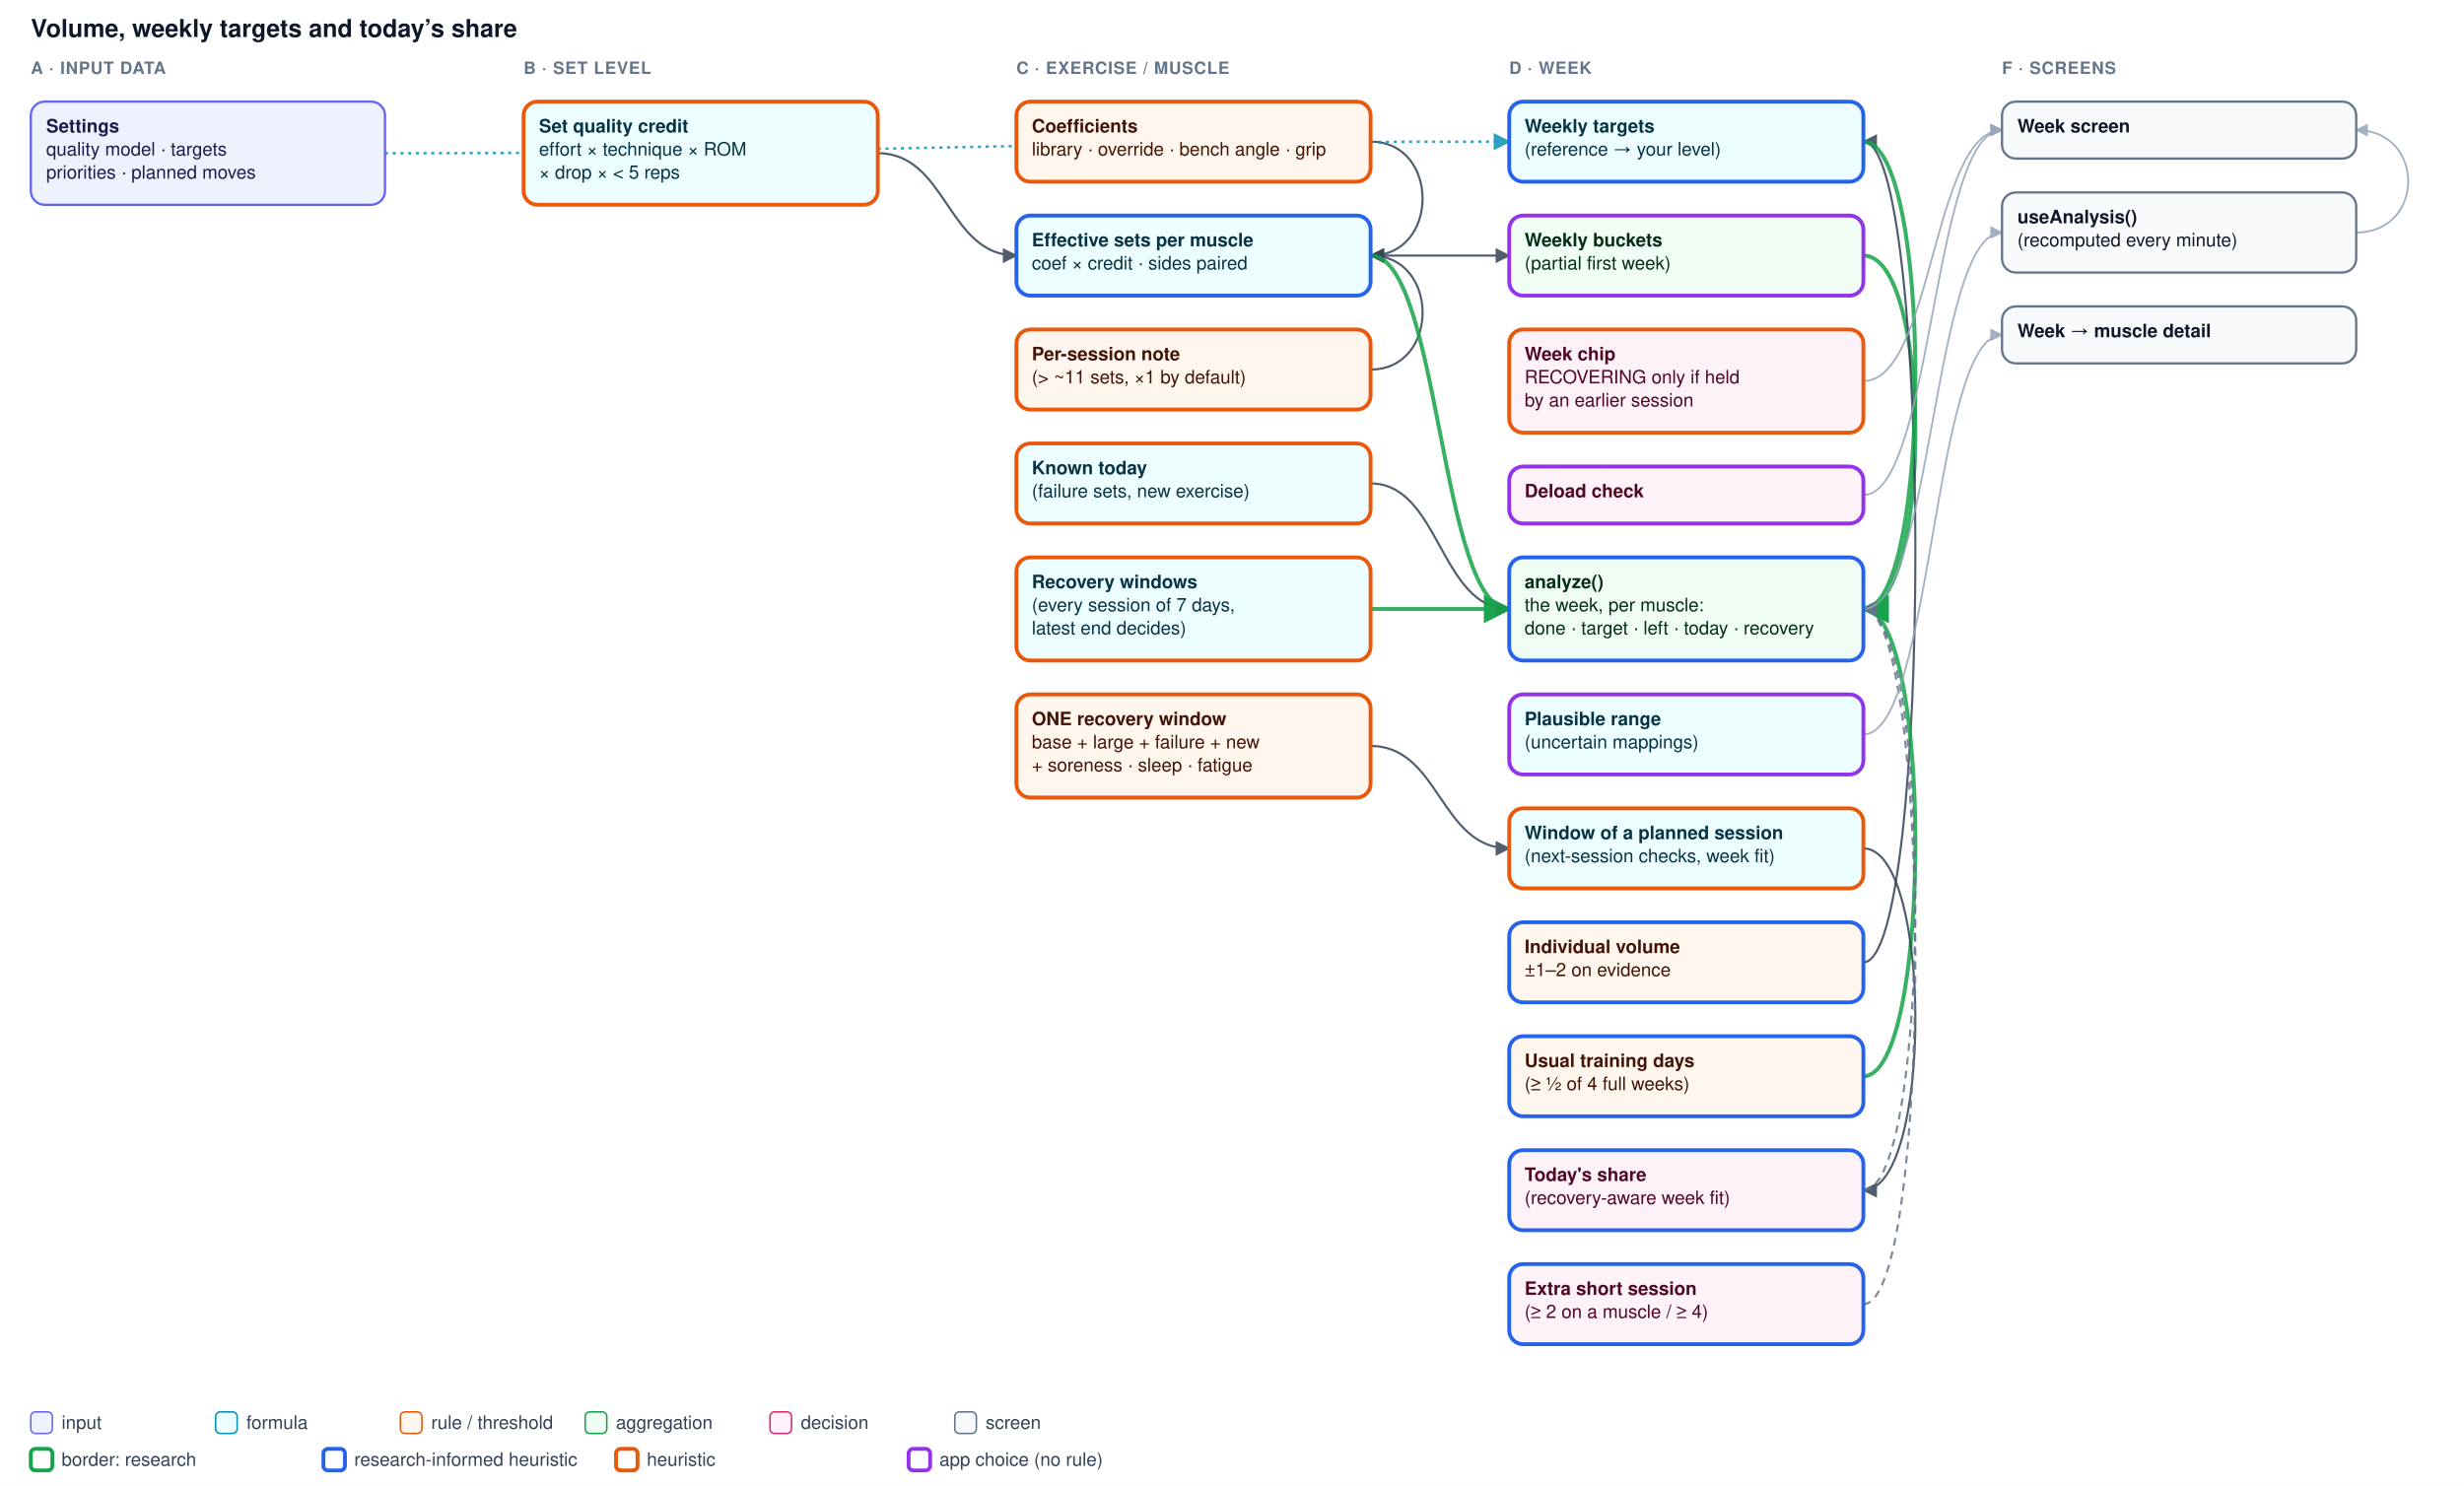
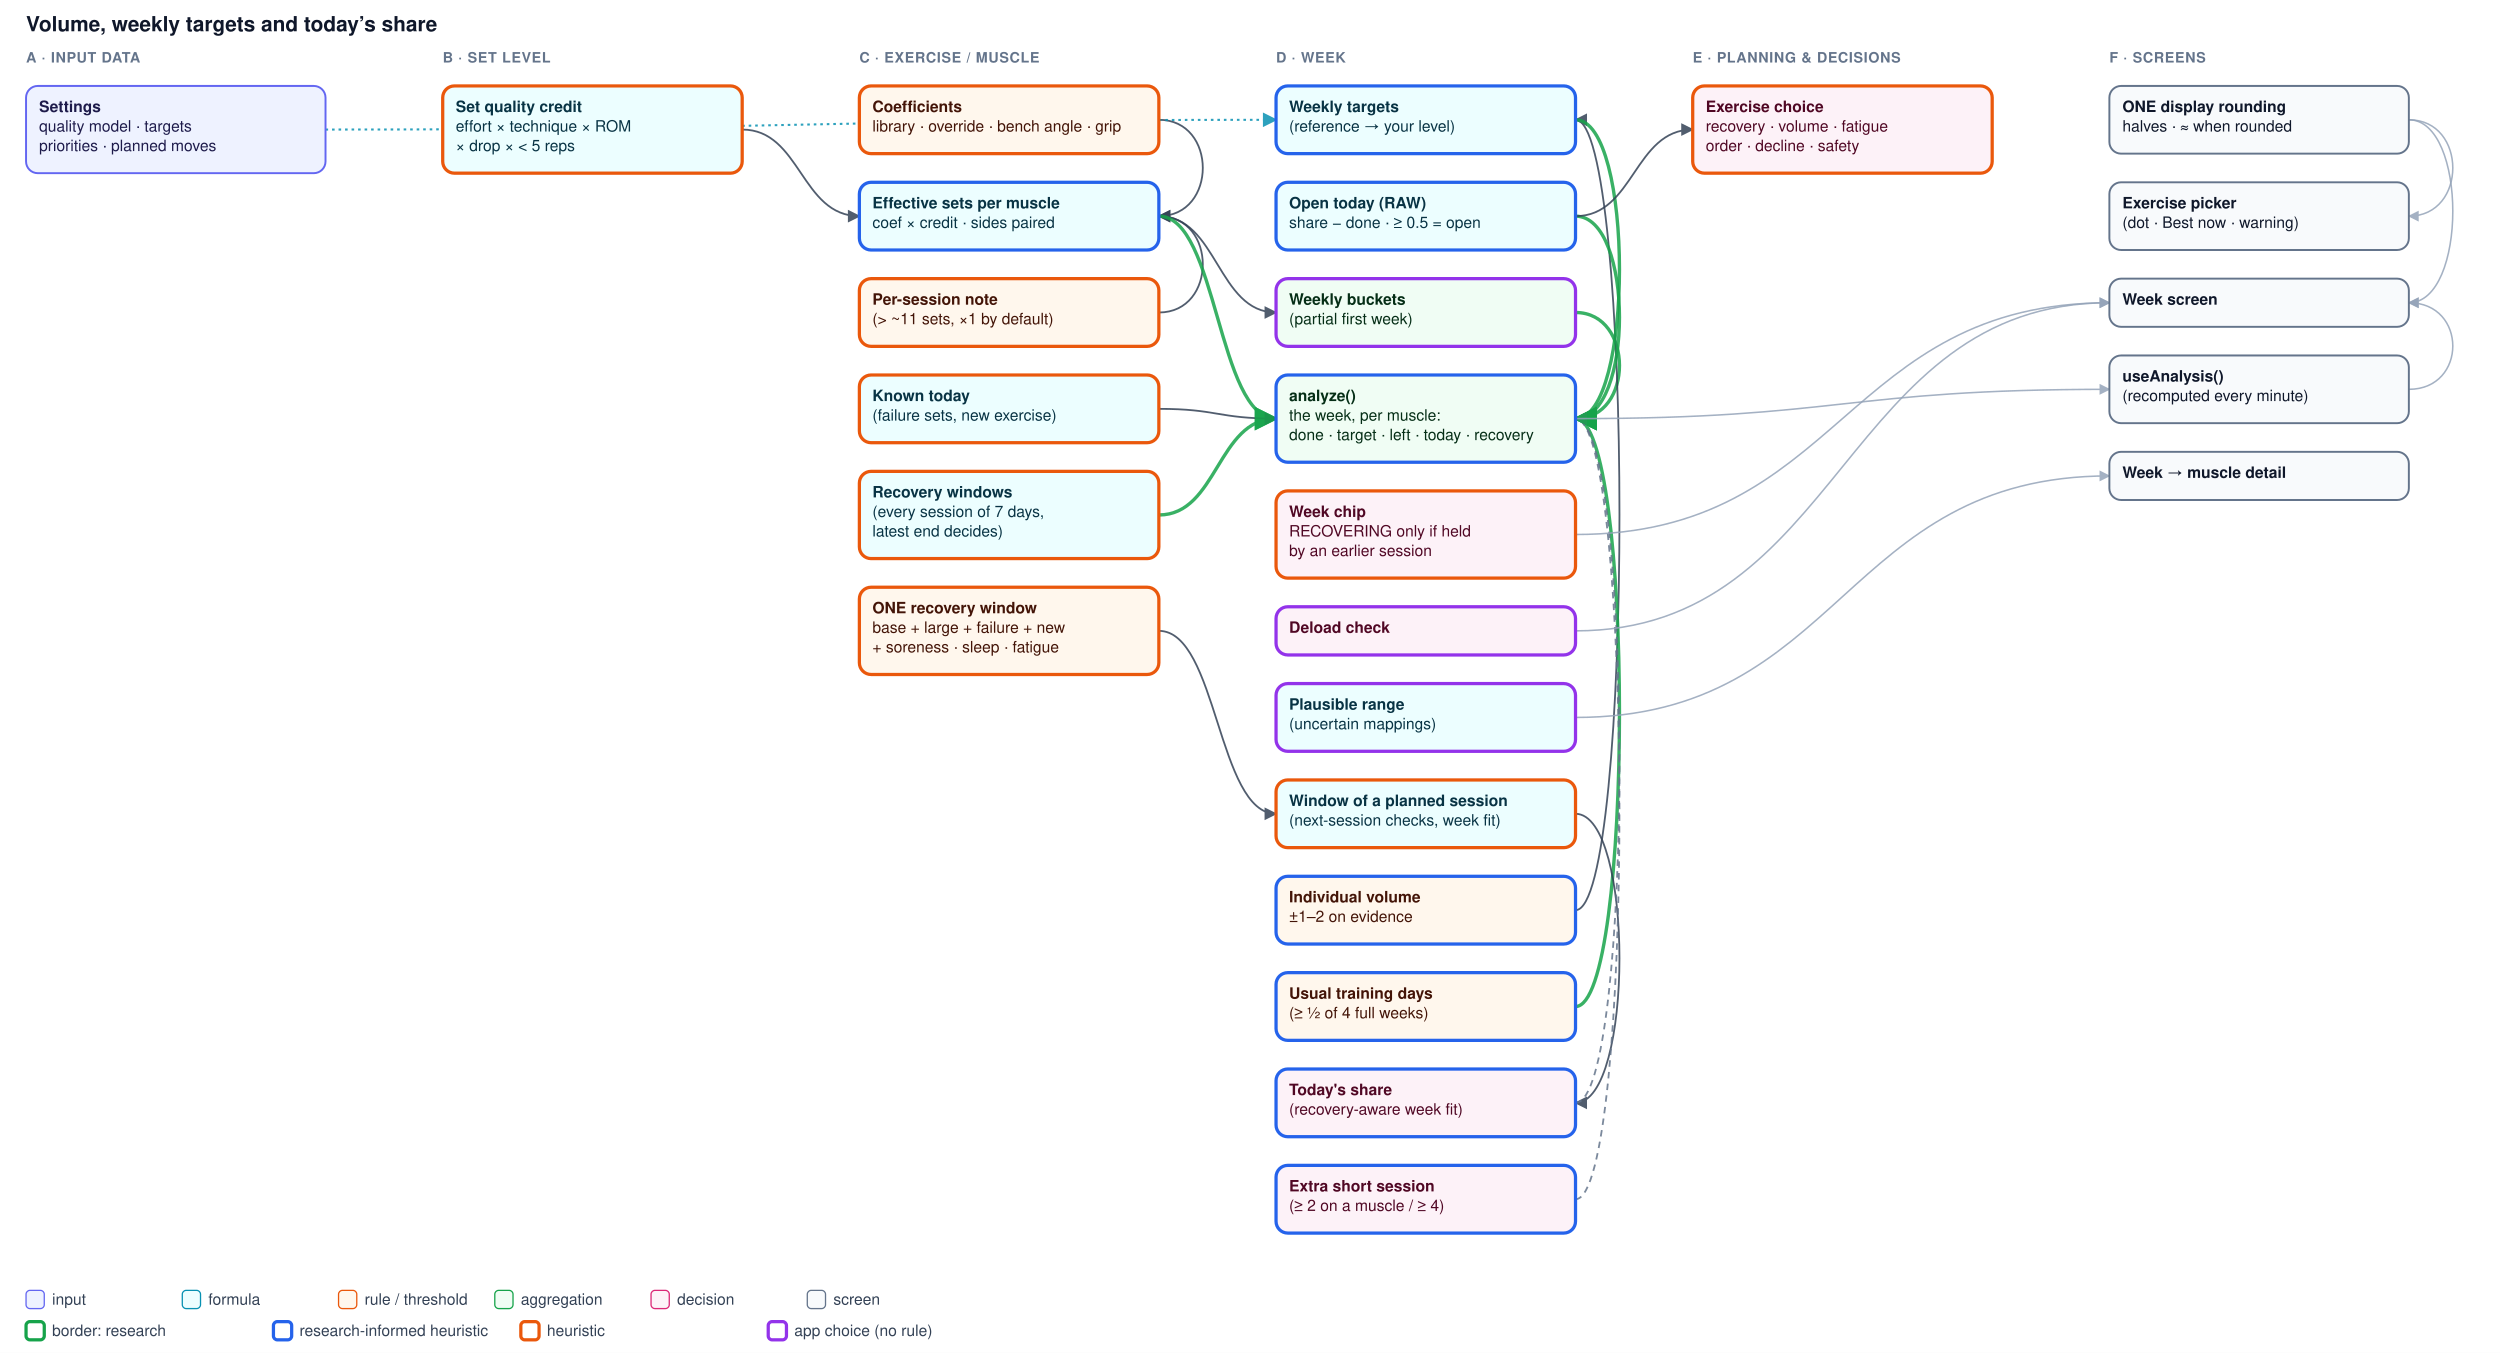
- <svg xmlns="http://www.w3.org/2000/svg" viewBox="0 0 1600 965" width="1600" height="965" font-family="Segoe UI, Helvetica, Arial, sans-serif" font-size="12">
+ <svg xmlns="http://www.w3.org/2000/svg" viewBox="0 0 1920 1039" width="1920" height="1039" font-family="Segoe UI, Helvetica, Arial, sans-serif" font-size="12">
  <rect width="100%" height="100%" fill="#ffffff" />
  <defs>
    <marker id="m-call" viewBox="0 0 10 10" refX="9" refY="5" markerWidth="7" markerHeight="7" orient="auto-start-reverse">
      <path d="M0,0 L10,5 L0,10 z" fill="#334155" />
    </marker>
    <marker id="m-cond" viewBox="0 0 10 10" refX="9" refY="5" markerWidth="7" markerHeight="7" orient="auto-start-reverse">
      <path d="M0,0 L10,5 L0,10 z" fill="#64748b" />
    </marker>
    <marker id="m-data" viewBox="0 0 10 10" refX="9" refY="5" markerWidth="7" markerHeight="7" orient="auto-start-reverse">
      <path d="M0,0 L10,5 L0,10 z" fill="#0891b2" />
    </marker>
    <marker id="m-agg" viewBox="0 0 10 10" refX="9" refY="5" markerWidth="7" markerHeight="7" orient="auto-start-reverse">
      <path d="M0,0 L10,5 L0,10 z" fill="#16a34a" />
    </marker>
    <marker id="m-ui" viewBox="0 0 10 10" refX="9" refY="5" markerWidth="7" markerHeight="7" orient="auto-start-reverse">
      <path d="M0,0 L10,5 L0,10 z" fill="#94a3b8" />
    </marker>
  </defs>
  <text x="20" y="24" font-size="16" font-weight="700" fill="#0f172a">Volume, weekly targets and today’s share</text>
  <text x="20" y="48" font-size="11" font-weight="700" fill="#64748b" letter-spacing="0.5">A · INPUT DATA</text>
  <text x="340" y="48" font-size="11" font-weight="700" fill="#64748b" letter-spacing="0.5">B · SET LEVEL</text>
  <text x="660" y="48" font-size="11" font-weight="700" fill="#64748b" letter-spacing="0.5">C · EXERCISE / MUSCLE</text>
  <text x="980" y="48" font-size="11" font-weight="700" fill="#64748b" letter-spacing="0.5">D · WEEK</text>
-   <text x="1300" y="48" font-size="11" font-weight="700" fill="#64748b" letter-spacing="0.5">F · SCREENS</text>
+   <text x="1300" y="48" font-size="11" font-weight="700" fill="#64748b" letter-spacing="0.5">E · PLANNING &amp; DECISIONS</text>
+   <text x="1620" y="48" font-size="11" font-weight="700" fill="#64748b" letter-spacing="0.5">F · SCREENS</text>
  <path d="M890,92 C935,92 935,166 890,166" fill="none" stroke="#334155" stroke-width="1.4" marker-end="url(#m-call)" opacity="0.85" />
  <path d="M570,99.5 C615,99.5 615,166 660,166" fill="none" stroke="#334155" stroke-width="1.4" marker-end="url(#m-call)" opacity="0.85" />
  <path d="M890,240 C935,240 935,166 890,166" fill="none" stroke="#334155" stroke-width="1.4" marker-end="url(#m-call)" opacity="0.85" />
-   <path d="M890,166 C935,166 935,166 980,166" fill="none" stroke="#334155" stroke-width="1.4" marker-end="url(#m-call)" opacity="0.85" />
-   <path d="M1210,166 C1255,166 1255,395.5 1210,395.5" fill="none" stroke="#16a34a" stroke-width="2.6" marker-end="url(#m-agg)" opacity="0.85" />
-   <path d="M890,166 C935,166 935,395.5 980,395.5" fill="none" stroke="#16a34a" stroke-width="2.6" marker-end="url(#m-agg)" opacity="0.85" />
-   <path d="M1210,625 C1255,625 1255,92 1210,92" fill="none" stroke="#334155" stroke-width="1.4" marker-end="url(#m-call)" opacity="0.85" />
+   <path d="M890,166 C935,166 935,240 980,240" fill="none" stroke="#334155" stroke-width="1.4" marker-end="url(#m-call)" opacity="0.85" />
+   <path d="M1210,240 C1255,240 1255,321.5 1210,321.5" fill="none" stroke="#16a34a" stroke-width="2.6" marker-end="url(#m-agg)" opacity="0.85" />
+   <path d="M890,166 C935,166 935,321.5 980,321.5" fill="none" stroke="#16a34a" stroke-width="2.6" marker-end="url(#m-agg)" opacity="0.85" />
+   <path d="M1210,699 C1255,699 1255,92 1210,92" fill="none" stroke="#334155" stroke-width="1.4" marker-end="url(#m-call)" opacity="0.85" />
  <path d="M250,99.5 C615,99.5 615,92 980,92" fill="none" stroke="#0891b2" stroke-width="1.6" stroke-dasharray="2 3" marker-end="url(#m-data)" opacity="0.85" />
-   <path d="M1210,92 C1255,92 1255,395.5 1210,395.5" fill="none" stroke="#16a34a" stroke-width="2.6" marker-end="url(#m-agg)" opacity="0.85" />
-   <path d="M1210,699 C1255,699 1255,395.5 1210,395.5" fill="none" stroke="#16a34a" stroke-width="2.6" marker-end="url(#m-agg)" opacity="0.85" />
-   <path d="M890,484.5 C935,484.5 935,551 980,551" fill="none" stroke="#334155" stroke-width="1.4" marker-end="url(#m-call)" opacity="0.85" />
-   <path d="M1210,551 C1255,551 1255,773 1210,773" fill="none" stroke="#334155" stroke-width="1.4" marker-end="url(#m-call)" opacity="0.85" />
-   <path d="M890,314 C935,314 935,395.5 980,395.5" fill="none" stroke="#334155" stroke-width="1.4" marker-end="url(#m-call)" opacity="0.85" />
-   <path d="M1210,773 C1255,773 1255,395.5 1210,395.5" fill="none" stroke="#64748b" stroke-width="1.4" stroke-dasharray="5 4" marker-end="url(#m-cond)" opacity="0.85" />
-   <path d="M1210,847 C1255,847 1255,395.5 1210,395.5" fill="none" stroke="#64748b" stroke-width="1.4" stroke-dasharray="5 4" marker-end="url(#m-cond)" opacity="0.85" />
-   <path d="M890,395.5 C935,395.5 935,395.5 980,395.5" fill="none" stroke="#16a34a" stroke-width="2.6" marker-end="url(#m-agg)" opacity="0.85" />
-   <path d="M1210,395.5 C1255,395.5 1255,151 1300,151" fill="none" stroke="#94a3b8" stroke-width="1.2" marker-end="url(#m-ui)" opacity="0.85" />
-   <path d="M1530,151 C1575,151 1575,84.5 1530,84.5" fill="none" stroke="#94a3b8" stroke-width="1.2" marker-end="url(#m-ui)" opacity="0.85" />
-   <path d="M1210,247.5 C1255,247.5 1255,84.5 1300,84.5" fill="none" stroke="#94a3b8" stroke-width="1.2" marker-end="url(#m-ui)" opacity="0.85" />
-   <path d="M1210,477 C1255,477 1255,217.5 1300,217.5" fill="none" stroke="#94a3b8" stroke-width="1.2" marker-end="url(#m-ui)" opacity="0.85" />
-   <path d="M1210,321.5 C1255,321.5 1255,84.5 1300,84.5" fill="none" stroke="#94a3b8" stroke-width="1.2" marker-end="url(#m-ui)" opacity="0.85" />
+   <path d="M1210,92 C1255,92 1255,321.5 1210,321.5" fill="none" stroke="#16a34a" stroke-width="2.6" marker-end="url(#m-agg)" opacity="0.85" />
+   <path d="M1210,773 C1255,773 1255,321.5 1210,321.5" fill="none" stroke="#16a34a" stroke-width="2.6" marker-end="url(#m-agg)" opacity="0.85" />
+   <path d="M890,484.5 C935,484.5 935,625 980,625" fill="none" stroke="#334155" stroke-width="1.4" marker-end="url(#m-call)" opacity="0.85" />
+   <path d="M1210,625 C1255,625 1255,847 1210,847" fill="none" stroke="#334155" stroke-width="1.4" marker-end="url(#m-call)" opacity="0.85" />
+   <path d="M890,314 C935,314 935,321.5 980,321.5" fill="none" stroke="#334155" stroke-width="1.4" marker-end="url(#m-call)" opacity="0.85" />
+   <path d="M1210,847 C1255,847 1255,321.5 1210,321.5" fill="none" stroke="#64748b" stroke-width="1.4" stroke-dasharray="5 4" marker-end="url(#m-cond)" opacity="0.85" />
+   <path d="M1210,921 C1255,921 1255,321.5 1210,321.5" fill="none" stroke="#64748b" stroke-width="1.4" stroke-dasharray="5 4" marker-end="url(#m-cond)" opacity="0.85" />
+   <path d="M890,395.5 C935,395.5 935,321.5 980,321.5" fill="none" stroke="#16a34a" stroke-width="2.6" marker-end="url(#m-agg)" opacity="0.85" />
+   <path d="M1210,166 C1255,166 1255,321.5 1210,321.5" fill="none" stroke="#16a34a" stroke-width="2.6" marker-end="url(#m-agg)" opacity="0.85" />
+   <path d="M1210,166 C1255,166 1255,99.5 1300,99.5" fill="none" stroke="#334155" stroke-width="1.4" marker-end="url(#m-call)" opacity="0.85" />
+   <path d="M1850,92 C1895,92 1895,232.5 1850,232.5" fill="none" stroke="#94a3b8" stroke-width="1.2" marker-end="url(#m-ui)" opacity="0.85" />
+   <path d="M1850,92 C1895,92 1895,166 1850,166" fill="none" stroke="#94a3b8" stroke-width="1.2" marker-end="url(#m-ui)" opacity="0.85" />
+   <path d="M1210,321.5 C1415,321.5 1415,299 1620,299" fill="none" stroke="#94a3b8" stroke-width="1.2" marker-end="url(#m-ui)" opacity="0.85" />
+   <path d="M1850,299 C1895,299 1895,232.5 1850,232.5" fill="none" stroke="#94a3b8" stroke-width="1.2" marker-end="url(#m-ui)" opacity="0.85" />
+   <path d="M1210,410.5 C1415,410.5 1415,232.5 1620,232.5" fill="none" stroke="#94a3b8" stroke-width="1.2" marker-end="url(#m-ui)" opacity="0.85" />
+   <path d="M1210,551 C1415,551 1415,365.5 1620,365.5" fill="none" stroke="#94a3b8" stroke-width="1.2" marker-end="url(#m-ui)" opacity="0.85" />
+   <path d="M1210,484.5 C1415,484.5 1415,232.5 1620,232.5" fill="none" stroke="#94a3b8" stroke-width="1.2" marker-end="url(#m-ui)" opacity="0.85" />
  <g>
    <rect x="660" y="66" width="230" height="52" rx="9" fill="#fff7ed" stroke="#ea580c" stroke-width="2.5" />
    <text x="670" y="86" fill="#431407" font-weight="700">Coefficients</text>
    <text x="670" y="101" fill="#431407">library · override · bench angle · grip</text>
  </g>
  <g>
    <rect x="660" y="140" width="230" height="52" rx="9" fill="#ecfeff" stroke="#2563eb" stroke-width="2.5" />
    <text x="670" y="160" fill="#083344" font-weight="700">Effective sets per muscle</text>
    <text x="670" y="175" fill="#083344">coef × credit · sides paired</text>
  </g>
  <g>
    <rect x="340" y="66" width="230" height="67" rx="9" fill="#ecfeff" stroke="#ea580c" stroke-width="2.5" />
    <text x="350" y="86" fill="#083344" font-weight="700">Set quality credit</text>
    <text x="350" y="101" fill="#083344">effort × technique × ROM</text>
    <text x="350" y="116" fill="#083344">× drop × &lt; 5 reps</text>
  </g>
  <g>
    <rect x="660" y="214" width="230" height="52" rx="9" fill="#fff7ed" stroke="#ea580c" stroke-width="2.5" />
    <text x="670" y="234" fill="#431407" font-weight="700">Per-session note</text>
    <text x="670" y="249" fill="#431407">(&gt; ~11 sets, ×1 by default)</text>
  </g>
  <g>
-     <rect x="980" y="140" width="230" height="52" rx="9" fill="#f0fdf4" stroke="#9333ea" stroke-width="2.5" />
-     <text x="990" y="160" fill="#052e16" font-weight="700">Weekly buckets</text>
-     <text x="990" y="175" fill="#052e16">(partial first week)</text>
-   </g>
-   <g>
-     <rect x="980" y="362" width="230" height="67" rx="9" fill="#f0fdf4" stroke="#2563eb" stroke-width="2.5" />
-     <text x="990" y="382" fill="#052e16" font-weight="700">analyze()</text>
-     <text x="990" y="397" fill="#052e16">the week, per muscle:</text>
-     <text x="990" y="412" fill="#052e16">done · target · left · today · recovery</text>
-   </g>
-   <g>
-     <rect x="980" y="599" width="230" height="52" rx="9" fill="#fff7ed" stroke="#2563eb" stroke-width="2.5" />
-     <text x="990" y="619" fill="#431407" font-weight="700">Individual volume</text>
-     <text x="990" y="634" fill="#431407">±1–2 on evidence</text>
+     <rect x="980" y="214" width="230" height="52" rx="9" fill="#f0fdf4" stroke="#9333ea" stroke-width="2.5" />
+     <text x="990" y="234" fill="#052e16" font-weight="700">Weekly buckets</text>
+     <text x="990" y="249" fill="#052e16">(partial first week)</text>
+   </g>
+   <g>
+     <rect x="980" y="288" width="230" height="67" rx="9" fill="#f0fdf4" stroke="#2563eb" stroke-width="2.5" />
+     <text x="990" y="308" fill="#052e16" font-weight="700">analyze()</text>
+     <text x="990" y="323" fill="#052e16">the week, per muscle:</text>
+     <text x="990" y="338" fill="#052e16">done · target · left · today · recovery</text>
+   </g>
+   <g>
+     <rect x="980" y="673" width="230" height="52" rx="9" fill="#fff7ed" stroke="#2563eb" stroke-width="2.5" />
+     <text x="990" y="693" fill="#431407" font-weight="700">Individual volume</text>
+     <text x="990" y="708" fill="#431407">±1–2 on evidence</text>
  </g>
  <g>
    <rect x="980" y="66" width="230" height="52" rx="9" fill="#ecfeff" stroke="#2563eb" stroke-width="2.5" />
    <text x="990" y="86" fill="#083344" font-weight="700">Weekly targets</text>
    <text x="990" y="101" fill="#083344">(reference → your level)</text>
  </g>
  <g>
    <rect x="20" y="66" width="230" height="67" rx="9" fill="#eef2ff" stroke="#6366f1" stroke-width="1.5" />
    <text x="30" y="86" fill="#1e1b4b" font-weight="700">Settings</text>
    <text x="30" y="101" fill="#1e1b4b">quality model · targets</text>
    <text x="30" y="116" fill="#1e1b4b">priorities · planned moves</text>
  </g>
  <g>
-     <rect x="980" y="673" width="230" height="52" rx="9" fill="#fff7ed" stroke="#2563eb" stroke-width="2.5" />
-     <text x="990" y="693" fill="#431407" font-weight="700">Usual training days</text>
-     <text x="990" y="708" fill="#431407">(≥ ½ of 4 full weeks)</text>
+     <rect x="980" y="747" width="230" height="52" rx="9" fill="#fff7ed" stroke="#2563eb" stroke-width="2.5" />
+     <text x="990" y="767" fill="#431407" font-weight="700">Usual training days</text>
+     <text x="990" y="782" fill="#431407">(≥ ½ of 4 full weeks)</text>
  </g>
  <g>
    <rect x="660" y="451" width="230" height="67" rx="9" fill="#fff7ed" stroke="#ea580c" stroke-width="2.5" />
    <text x="670" y="471" fill="#431407" font-weight="700">ONE recovery window</text>
    <text x="670" y="486" fill="#431407">base + large + failure + new</text>
    <text x="670" y="501" fill="#431407">+ soreness · sleep · fatigue</text>
  </g>
  <g>
-     <rect x="980" y="525" width="230" height="52" rx="9" fill="#ecfeff" stroke="#ea580c" stroke-width="2.5" />
-     <text x="990" y="545" fill="#083344" font-weight="700">Window of a planned session</text>
-     <text x="990" y="560" fill="#083344">(next-session checks, week fit)</text>
-   </g>
-   <g>
-     <rect x="980" y="747" width="230" height="52" rx="9" fill="#fdf2f8" stroke="#2563eb" stroke-width="2.5" />
-     <text x="990" y="767" fill="#500724" font-weight="700">Today's share</text>
-     <text x="990" y="782" fill="#500724">(recovery-aware week fit)</text>
+     <rect x="980" y="599" width="230" height="52" rx="9" fill="#ecfeff" stroke="#ea580c" stroke-width="2.5" />
+     <text x="990" y="619" fill="#083344" font-weight="700">Window of a planned session</text>
+     <text x="990" y="634" fill="#083344">(next-session checks, week fit)</text>
+   </g>
+   <g>
+     <rect x="980" y="821" width="230" height="52" rx="9" fill="#fdf2f8" stroke="#2563eb" stroke-width="2.5" />
+     <text x="990" y="841" fill="#500724" font-weight="700">Today's share</text>
+     <text x="990" y="856" fill="#500724">(recovery-aware week fit)</text>
  </g>
  <g>
    <rect x="660" y="288" width="230" height="52" rx="9" fill="#ecfeff" stroke="#ea580c" stroke-width="2.5" />
    <text x="670" y="308" fill="#083344" font-weight="700">Known today</text>
    <text x="670" y="323" fill="#083344">(failure sets, new exercise)</text>
  </g>
  <g>
-     <rect x="980" y="821" width="230" height="52" rx="9" fill="#fdf2f8" stroke="#2563eb" stroke-width="2.5" />
-     <text x="990" y="841" fill="#500724" font-weight="700">Extra short session</text>
-     <text x="990" y="856" fill="#500724">(≥ 2 on a muscle / ≥ 4)</text>
+     <rect x="980" y="895" width="230" height="52" rx="9" fill="#fdf2f8" stroke="#2563eb" stroke-width="2.5" />
+     <text x="990" y="915" fill="#500724" font-weight="700">Extra short session</text>
+     <text x="990" y="930" fill="#500724">(≥ 2 on a muscle / ≥ 4)</text>
  </g>
  <g>
    <rect x="660" y="362" width="230" height="67" rx="9" fill="#ecfeff" stroke="#ea580c" stroke-width="2.5" />
    <text x="670" y="382" fill="#083344" font-weight="700">Recovery windows</text>
    <text x="670" y="397" fill="#083344">(every session of 7 days,</text>
    <text x="670" y="412" fill="#083344">latest end decides)</text>
  </g>
  <g>
-     <rect x="1300" y="125" width="230" height="52" rx="9" fill="#f8fafc" stroke="#64748b" stroke-width="1.5" />
-     <text x="1310" y="145" fill="#0f172a" font-weight="700">useAnalysis()</text>
-     <text x="1310" y="160" fill="#0f172a">(recomputed every minute)</text>
-   </g>
-   <g>
-     <rect x="1300" y="66" width="230" height="37" rx="9" fill="#f8fafc" stroke="#64748b" stroke-width="1.5" />
-     <text x="1310" y="86" fill="#0f172a" font-weight="700">Week screen</text>
-   </g>
-   <g>
-     <rect x="980" y="214" width="230" height="67" rx="9" fill="#fdf2f8" stroke="#ea580c" stroke-width="2.5" />
-     <text x="990" y="234" fill="#500724" font-weight="700">Week chip</text>
-     <text x="990" y="249" fill="#500724">RECOVERING only if held</text>
-     <text x="990" y="264" fill="#500724">by an earlier session</text>
-   </g>
-   <g>
-     <rect x="980" y="451" width="230" height="52" rx="9" fill="#ecfeff" stroke="#9333ea" stroke-width="2.5" />
-     <text x="990" y="471" fill="#083344" font-weight="700">Plausible range</text>
-     <text x="990" y="486" fill="#083344">(uncertain mappings)</text>
-   </g>
-   <g>
-     <rect x="1300" y="199" width="230" height="37" rx="9" fill="#f8fafc" stroke="#64748b" stroke-width="1.5" />
-     <text x="1310" y="219" fill="#0f172a" font-weight="700">Week → muscle detail</text>
-   </g>
-   <g>
-     <rect x="980" y="303" width="230" height="37" rx="9" fill="#fdf2f8" stroke="#9333ea" stroke-width="2.5" />
-     <text x="990" y="323" fill="#500724" font-weight="700">Deload check</text>
-   </g>
-   <rect x="20" y="917" width="14" height="14" rx="3" fill="#eef2ff" stroke="#6366f1" />
-   <text x="40" y="928" fill="#334155">input</text>
-   <rect x="140" y="917" width="14" height="14" rx="3" fill="#ecfeff" stroke="#0891b2" />
-   <text x="160" y="928" fill="#334155">formula</text>
-   <rect x="260" y="917" width="14" height="14" rx="3" fill="#fff7ed" stroke="#ea580c" />
-   <text x="280" y="928" fill="#334155">rule / threshold</text>
-   <rect x="380" y="917" width="14" height="14" rx="3" fill="#f0fdf4" stroke="#16a34a" />
-   <text x="400" y="928" fill="#334155">aggregation</text>
-   <rect x="500" y="917" width="14" height="14" rx="3" fill="#fdf2f8" stroke="#db2777" />
-   <text x="520" y="928" fill="#334155">decision</text>
-   <rect x="620" y="917" width="14" height="14" rx="3" fill="#f8fafc" stroke="#64748b" />
-   <text x="640" y="928" fill="#334155">screen</text>
-   <rect x="20" y="941" width="14" height="14" rx="3" fill="#fff" stroke="#16a34a" stroke-width="2.5" />
-   <text x="40" y="952" fill="#334155">border: research</text>
-   <rect x="210" y="941" width="14" height="14" rx="3" fill="#fff" stroke="#2563eb" stroke-width="2.5" />
-   <text x="230" y="952" fill="#334155">research-informed heuristic</text>
-   <rect x="400" y="941" width="14" height="14" rx="3" fill="#fff" stroke="#ea580c" stroke-width="2.5" />
-   <text x="420" y="952" fill="#334155">heuristic</text>
-   <rect x="590" y="941" width="14" height="14" rx="3" fill="#fff" stroke="#9333ea" stroke-width="2.5" />
-   <text x="610" y="952" fill="#334155">app choice (no rule)</text>
+     <rect x="980" y="140" width="230" height="52" rx="9" fill="#ecfeff" stroke="#2563eb" stroke-width="2.5" />
+     <text x="990" y="160" fill="#083344" font-weight="700">Open today (RAW)</text>
+     <text x="990" y="175" fill="#083344">share − done · ≥ 0.5 = open</text>
+   </g>
+   <g>
+     <rect x="1300" y="66" width="230" height="67" rx="9" fill="#fdf2f8" stroke="#ea580c" stroke-width="2.5" />
+     <text x="1310" y="86" fill="#500724" font-weight="700">Exercise choice</text>
+     <text x="1310" y="101" fill="#500724">recovery · volume · fatigue</text>
+     <text x="1310" y="116" fill="#500724">order · decline · safety</text>
+   </g>
+   <g>
+     <rect x="1620" y="66" width="230" height="52" rx="9" fill="#f8fafc" stroke="#64748b" stroke-width="1.5" />
+     <text x="1630" y="86" fill="#0f172a" font-weight="700">ONE display rounding</text>
+     <text x="1630" y="101" fill="#0f172a">halves · ≈ when rounded</text>
+   </g>
+   <g>
+     <rect x="1620" y="214" width="230" height="37" rx="9" fill="#f8fafc" stroke="#64748b" stroke-width="1.5" />
+     <text x="1630" y="234" fill="#0f172a" font-weight="700">Week screen</text>
+   </g>
+   <g>
+     <rect x="1620" y="140" width="230" height="52" rx="9" fill="#f8fafc" stroke="#64748b" stroke-width="1.5" />
+     <text x="1630" y="160" fill="#0f172a" font-weight="700">Exercise picker</text>
+     <text x="1630" y="175" fill="#0f172a">(dot · Best now · warning)</text>
+   </g>
+   <g>
+     <rect x="1620" y="273" width="230" height="52" rx="9" fill="#f8fafc" stroke="#64748b" stroke-width="1.5" />
+     <text x="1630" y="293" fill="#0f172a" font-weight="700">useAnalysis()</text>
+     <text x="1630" y="308" fill="#0f172a">(recomputed every minute)</text>
+   </g>
+   <g>
+     <rect x="980" y="377" width="230" height="67" rx="9" fill="#fdf2f8" stroke="#ea580c" stroke-width="2.5" />
+     <text x="990" y="397" fill="#500724" font-weight="700">Week chip</text>
+     <text x="990" y="412" fill="#500724">RECOVERING only if held</text>
+     <text x="990" y="427" fill="#500724">by an earlier session</text>
+   </g>
+   <g>
+     <rect x="980" y="525" width="230" height="52" rx="9" fill="#ecfeff" stroke="#9333ea" stroke-width="2.5" />
+     <text x="990" y="545" fill="#083344" font-weight="700">Plausible range</text>
+     <text x="990" y="560" fill="#083344">(uncertain mappings)</text>
+   </g>
+   <g>
+     <rect x="1620" y="347" width="230" height="37" rx="9" fill="#f8fafc" stroke="#64748b" stroke-width="1.5" />
+     <text x="1630" y="367" fill="#0f172a" font-weight="700">Week → muscle detail</text>
+   </g>
+   <g>
+     <rect x="980" y="466" width="230" height="37" rx="9" fill="#fdf2f8" stroke="#9333ea" stroke-width="2.5" />
+     <text x="990" y="486" fill="#500724" font-weight="700">Deload check</text>
+   </g>
+   <rect x="20" y="991" width="14" height="14" rx="3" fill="#eef2ff" stroke="#6366f1" />
+   <text x="40" y="1002" fill="#334155">input</text>
+   <rect x="140" y="991" width="14" height="14" rx="3" fill="#ecfeff" stroke="#0891b2" />
+   <text x="160" y="1002" fill="#334155">formula</text>
+   <rect x="260" y="991" width="14" height="14" rx="3" fill="#fff7ed" stroke="#ea580c" />
+   <text x="280" y="1002" fill="#334155">rule / threshold</text>
+   <rect x="380" y="991" width="14" height="14" rx="3" fill="#f0fdf4" stroke="#16a34a" />
+   <text x="400" y="1002" fill="#334155">aggregation</text>
+   <rect x="500" y="991" width="14" height="14" rx="3" fill="#fdf2f8" stroke="#db2777" />
+   <text x="520" y="1002" fill="#334155">decision</text>
+   <rect x="620" y="991" width="14" height="14" rx="3" fill="#f8fafc" stroke="#64748b" />
+   <text x="640" y="1002" fill="#334155">screen</text>
+   <rect x="20" y="1015" width="14" height="14" rx="3" fill="#fff" stroke="#16a34a" stroke-width="2.5" />
+   <text x="40" y="1026" fill="#334155">border: research</text>
+   <rect x="210" y="1015" width="14" height="14" rx="3" fill="#fff" stroke="#2563eb" stroke-width="2.5" />
+   <text x="230" y="1026" fill="#334155">research-informed heuristic</text>
+   <rect x="400" y="1015" width="14" height="14" rx="3" fill="#fff" stroke="#ea580c" stroke-width="2.5" />
+   <text x="420" y="1026" fill="#334155">heuristic</text>
+   <rect x="590" y="1015" width="14" height="14" rx="3" fill="#fff" stroke="#9333ea" stroke-width="2.5" />
+   <text x="610" y="1026" fill="#334155">app choice (no rule)</text>
</svg>
